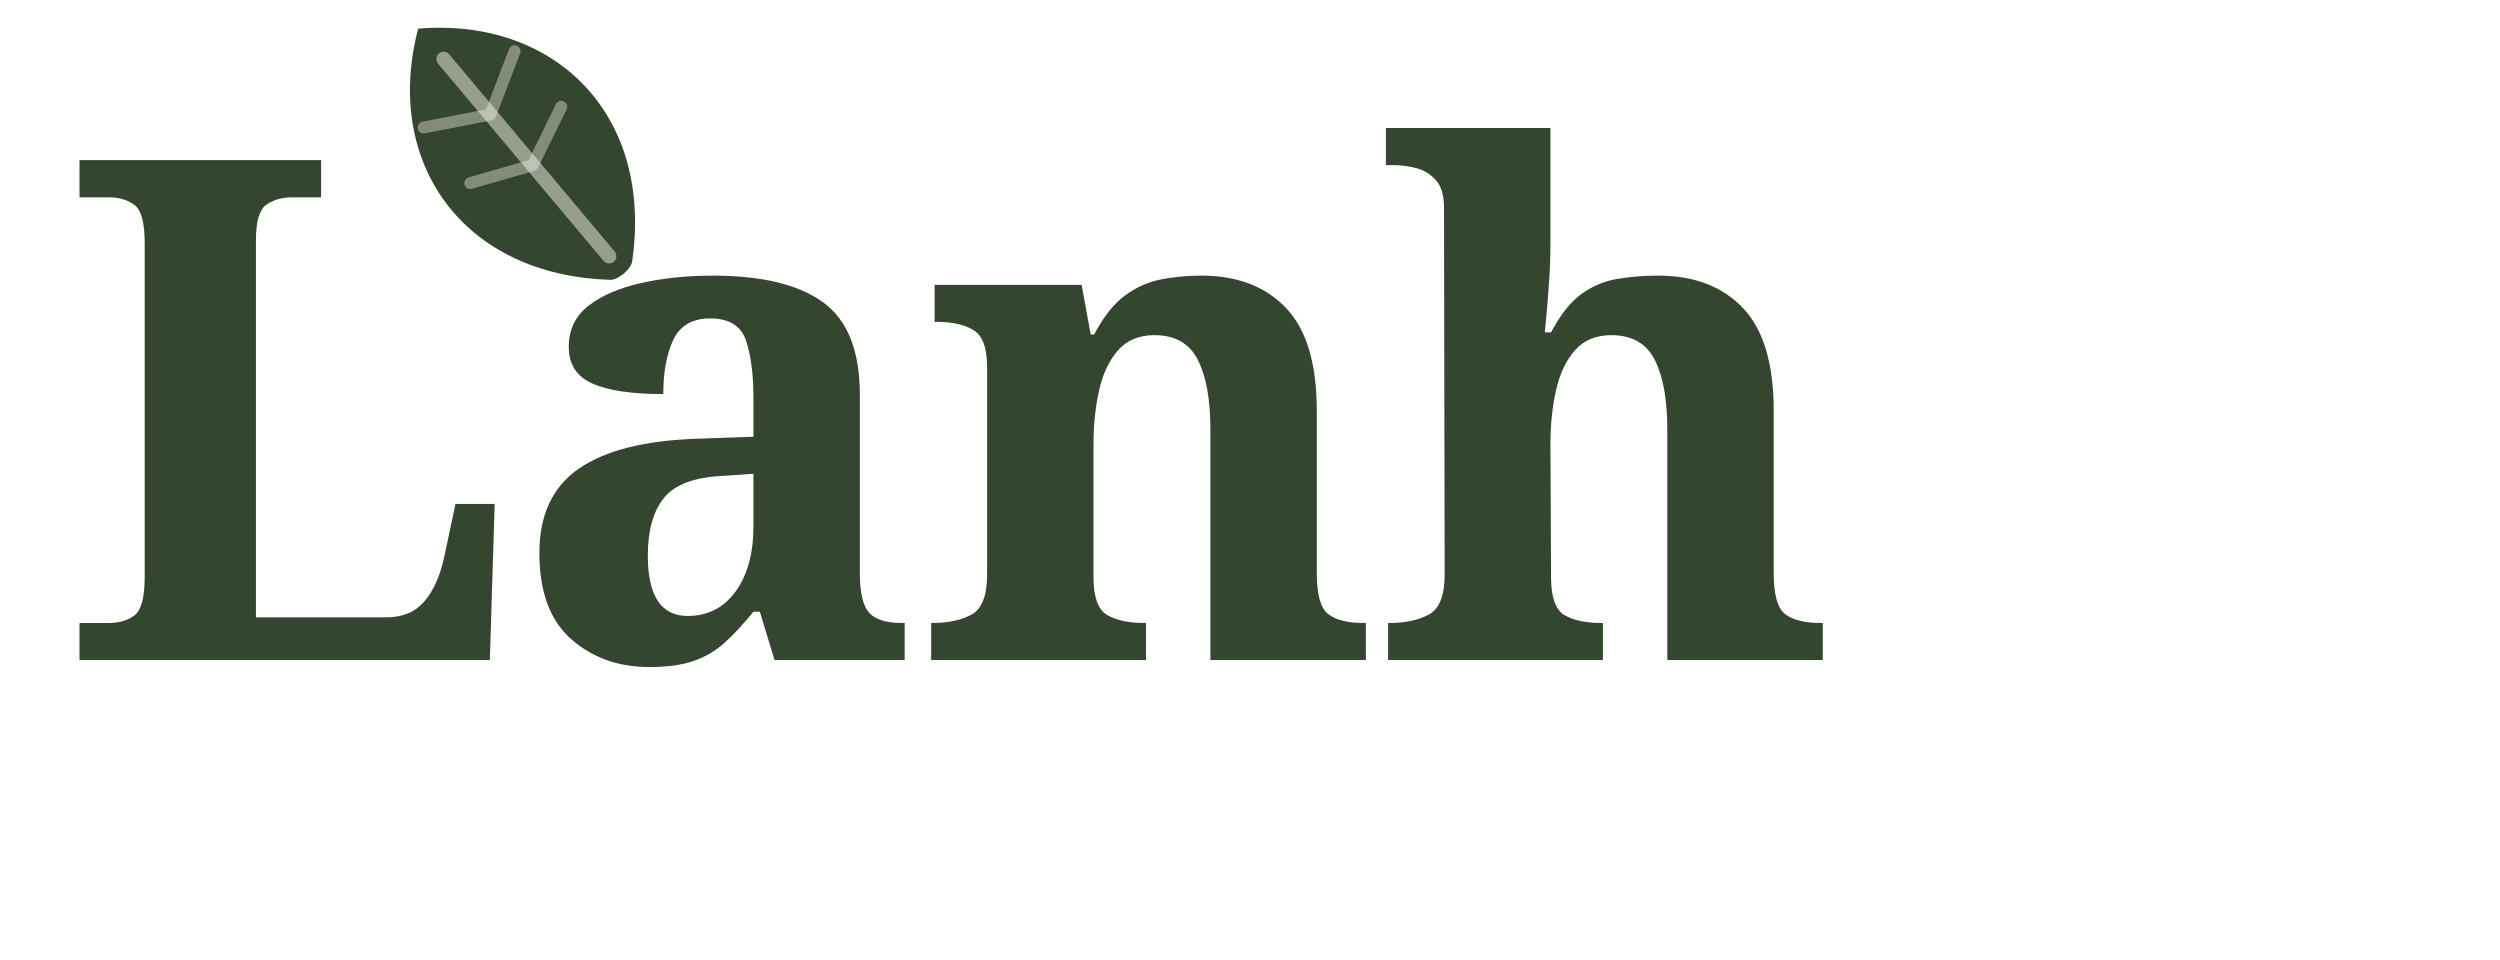
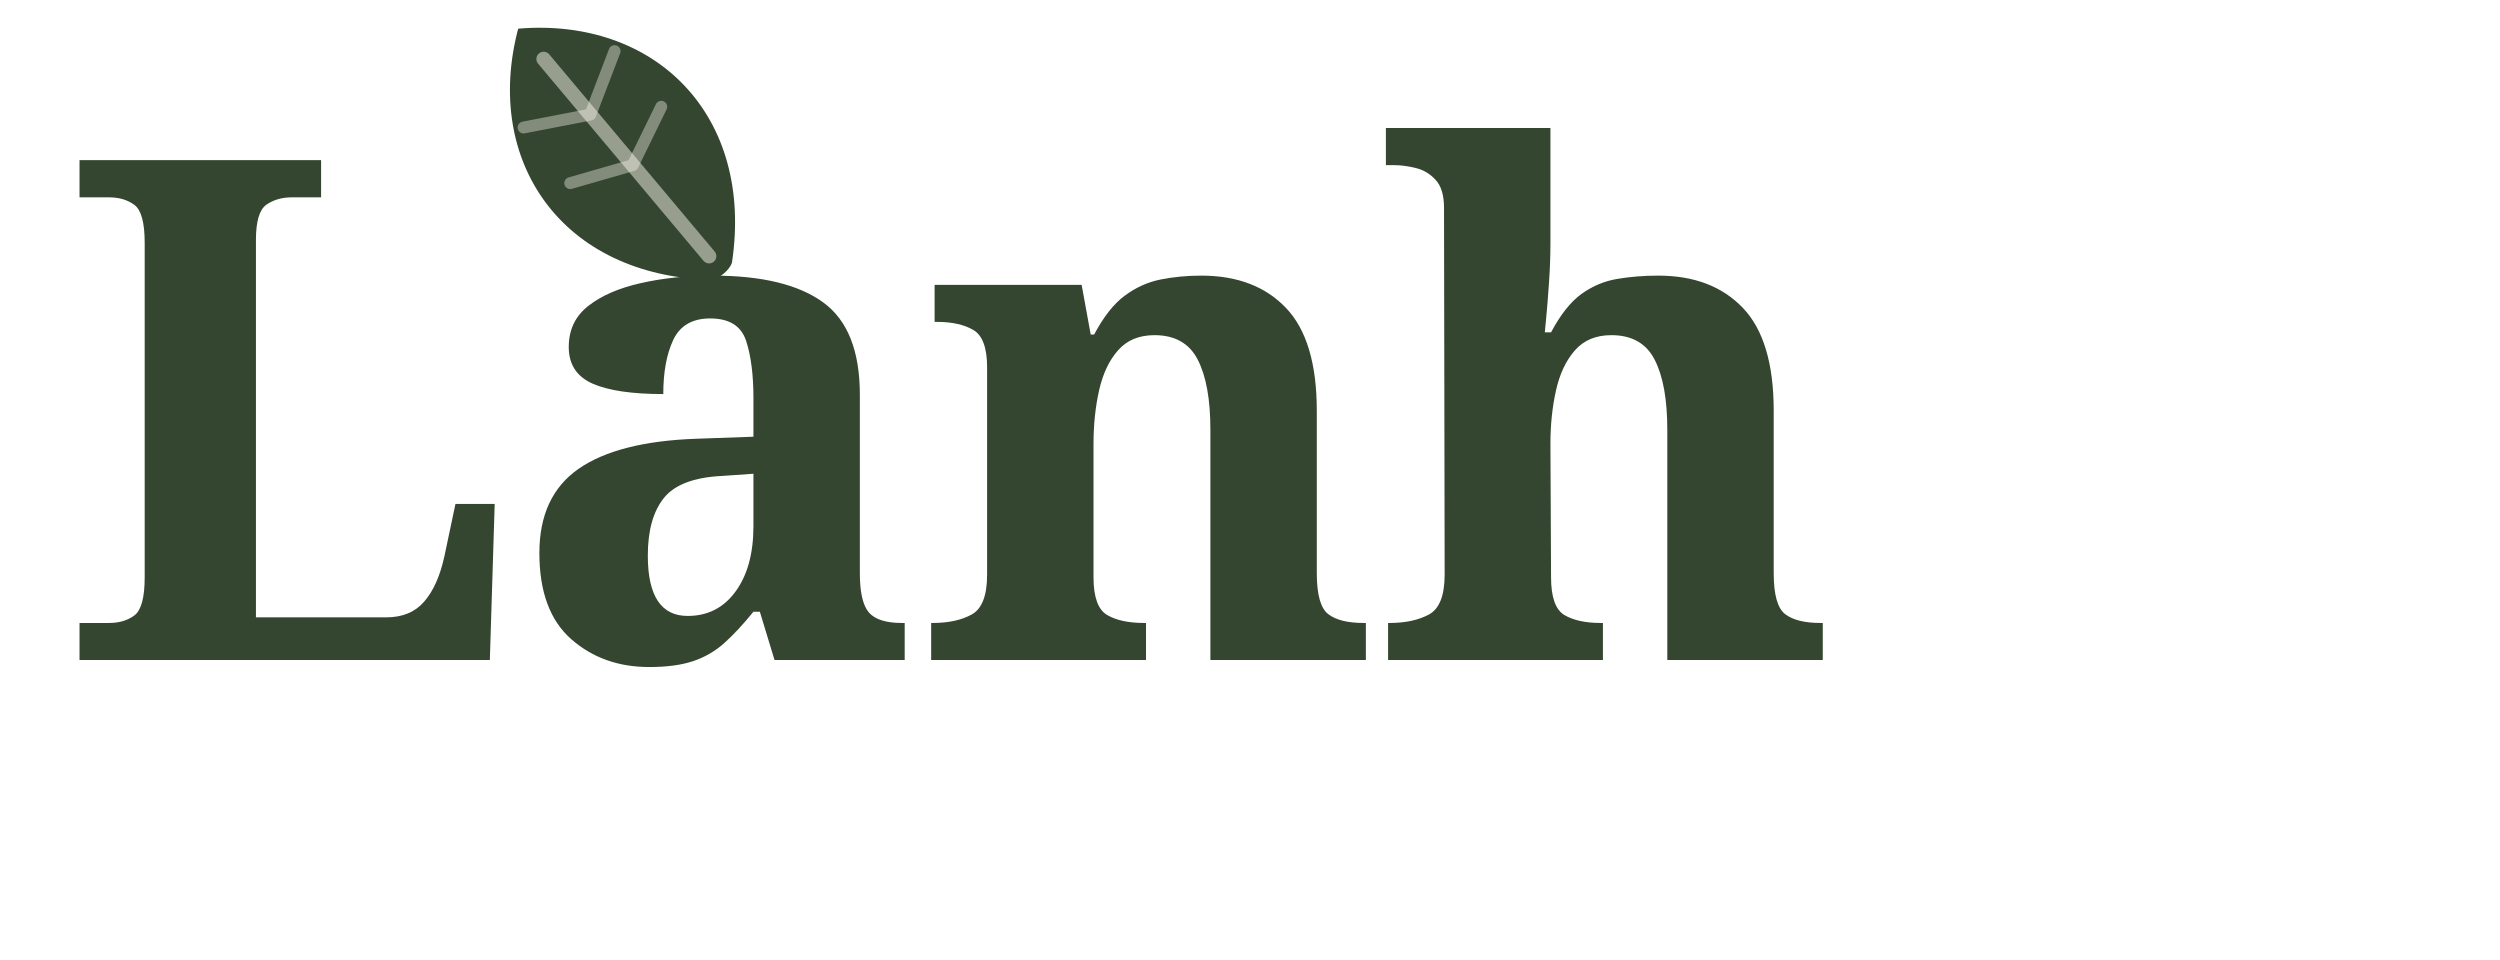
<svg xmlns="http://www.w3.org/2000/svg" viewBox="0 0 250 96" width="250" height="96" role="img" aria-label="Lành">
  <text x="6" y="66" font-family="Fraunces, Georgia, serif" font-weight="600" font-size="70" letter-spacing="-1" fill="#34462F">Lanh</text>
-   <g transform="translate(52,15) rotate(-40) scale(0.66) translate(-22,-27)">
+   <g transform="translate(62,15) rotate(-40) scale(0.66) translate(-22,-27)">
    <path d="M22 3 C39 15 41 36 24 51 C23 51.6 21 51.6 20 51 C3 36 5 15 22 3 Z" fill="#34462F" />
    <path d="M22 9 C22 24 22 38 22 48" stroke="#FAF6EE" stroke-width="2.2" stroke-linecap="round" fill="none" opacity="0.5" />
    <path d="M22 20 L31 15 M22 30 L31 26 M22 20 L13 15 M22 30 L13 26" stroke="#FAF6EE" stroke-width="1.8" stroke-linecap="round" fill="none" opacity="0.4" />
  </g>
</svg>
